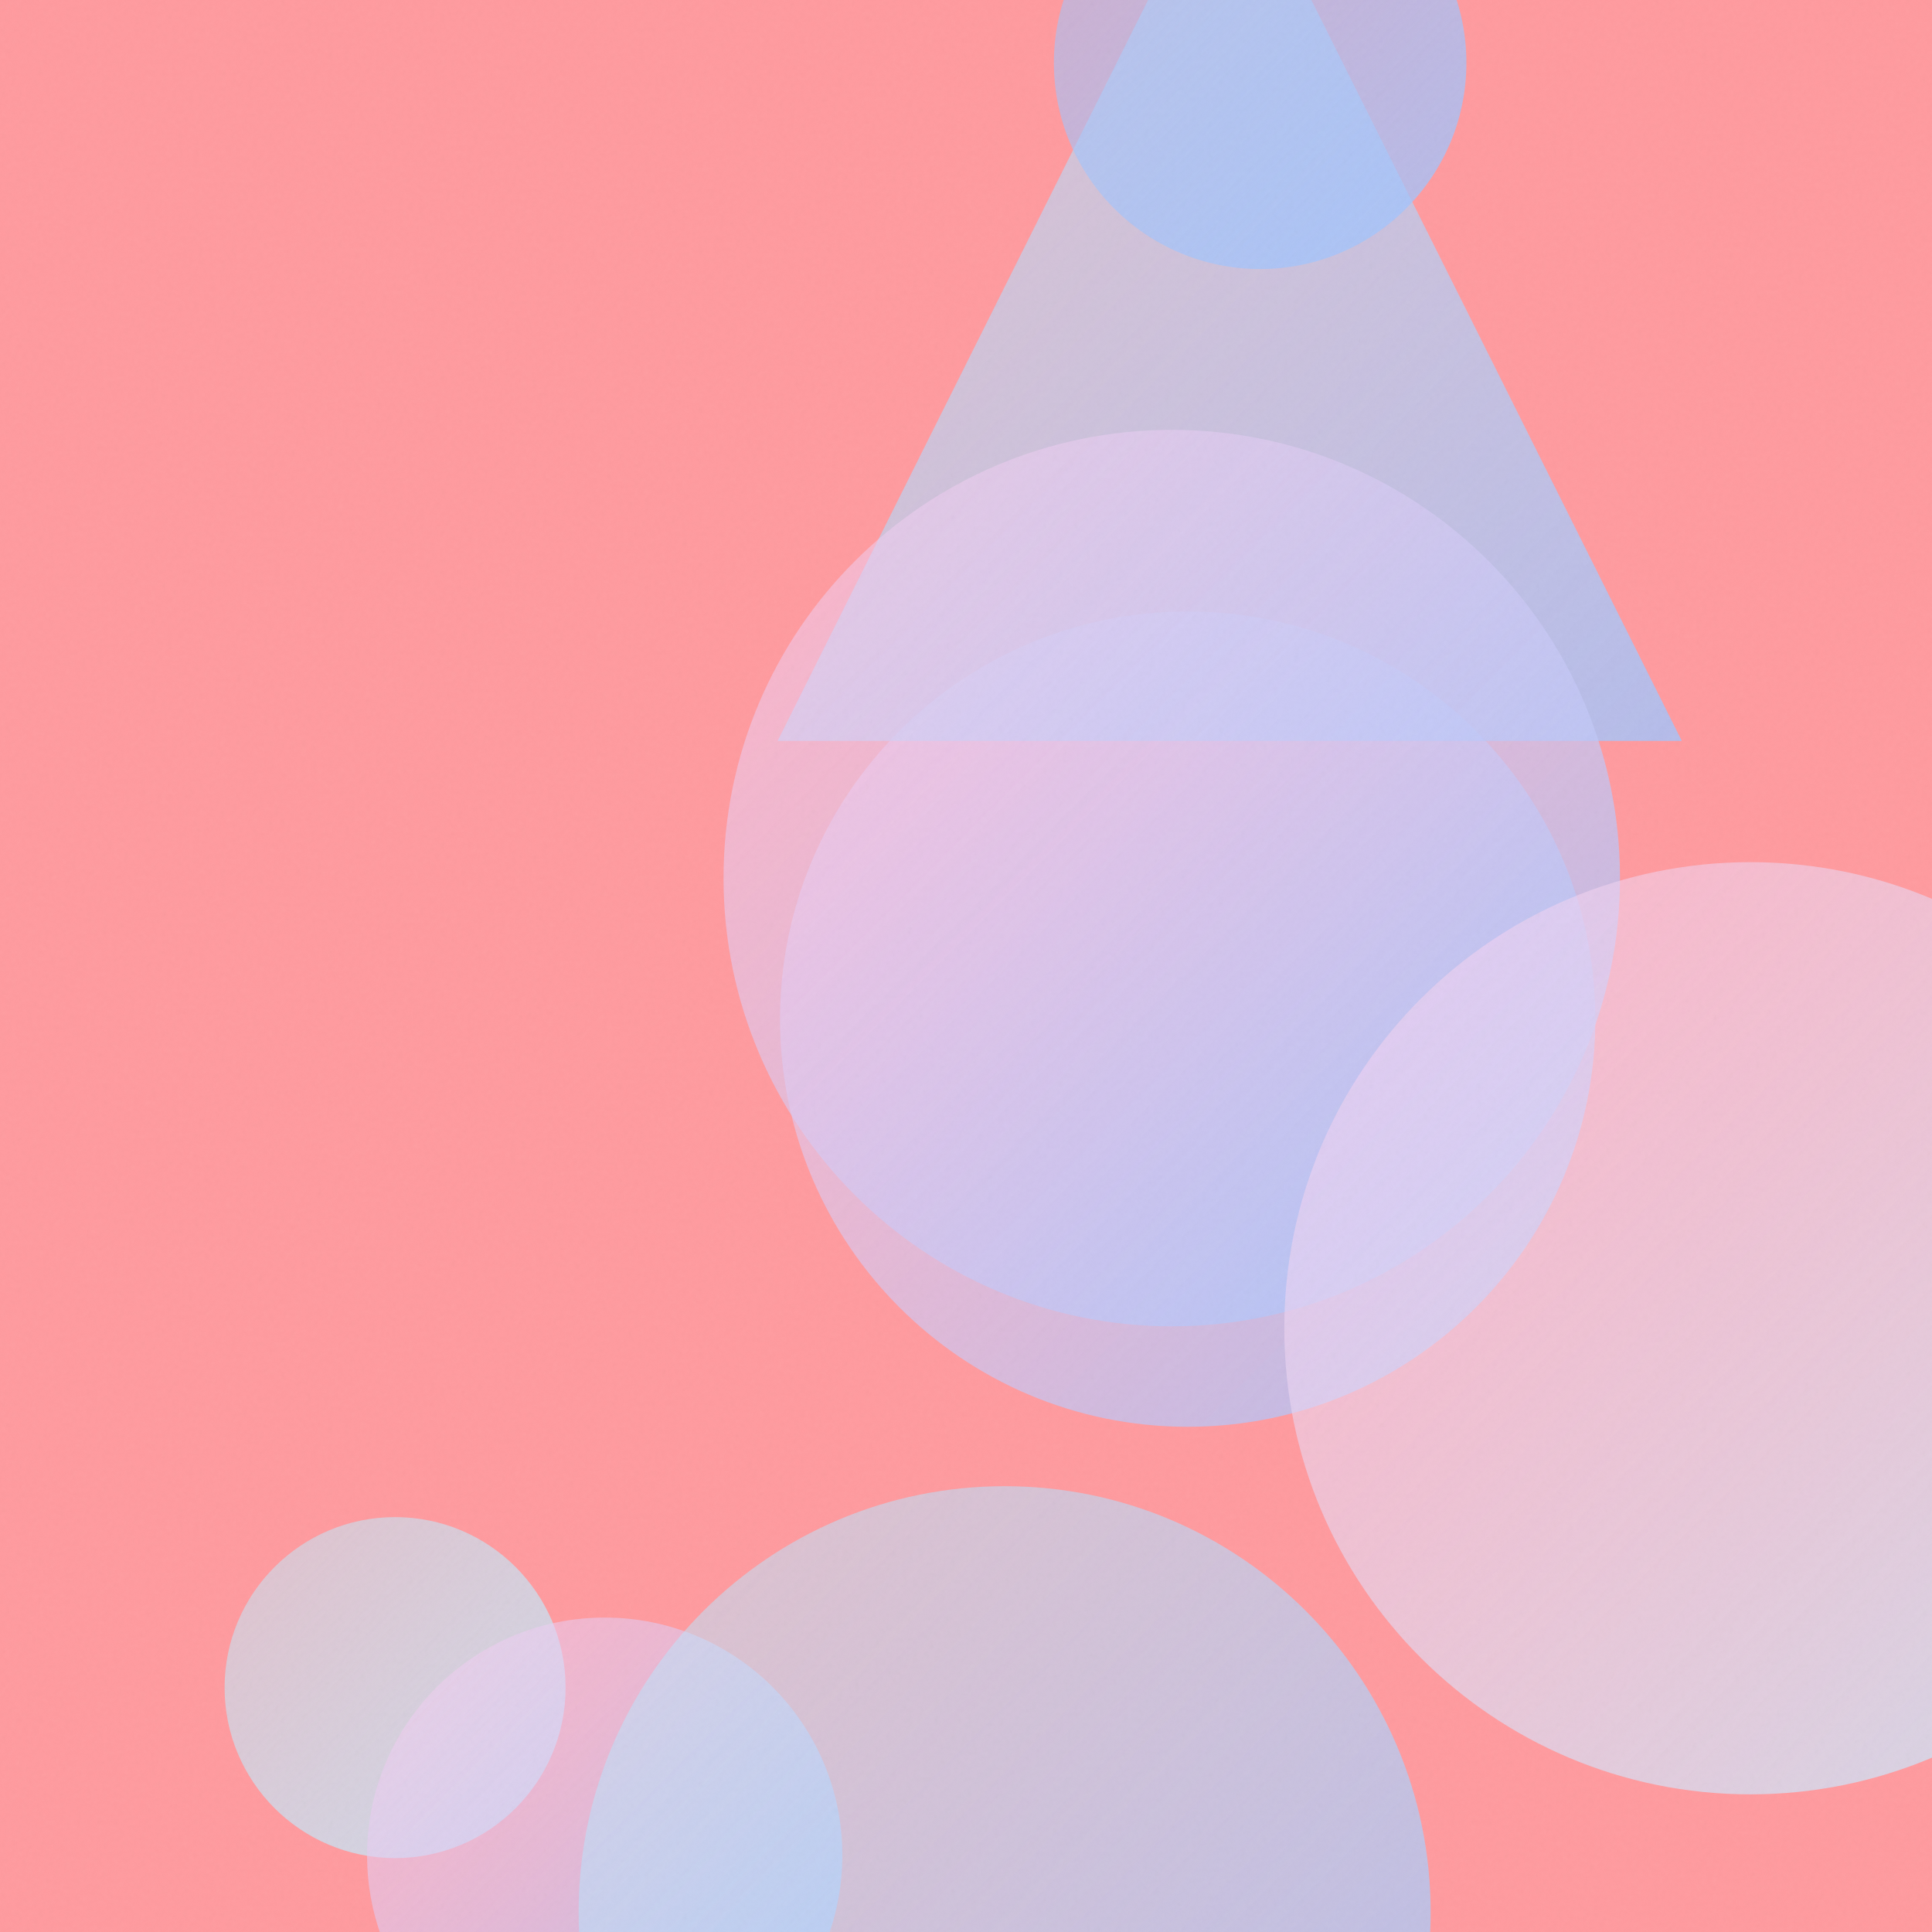
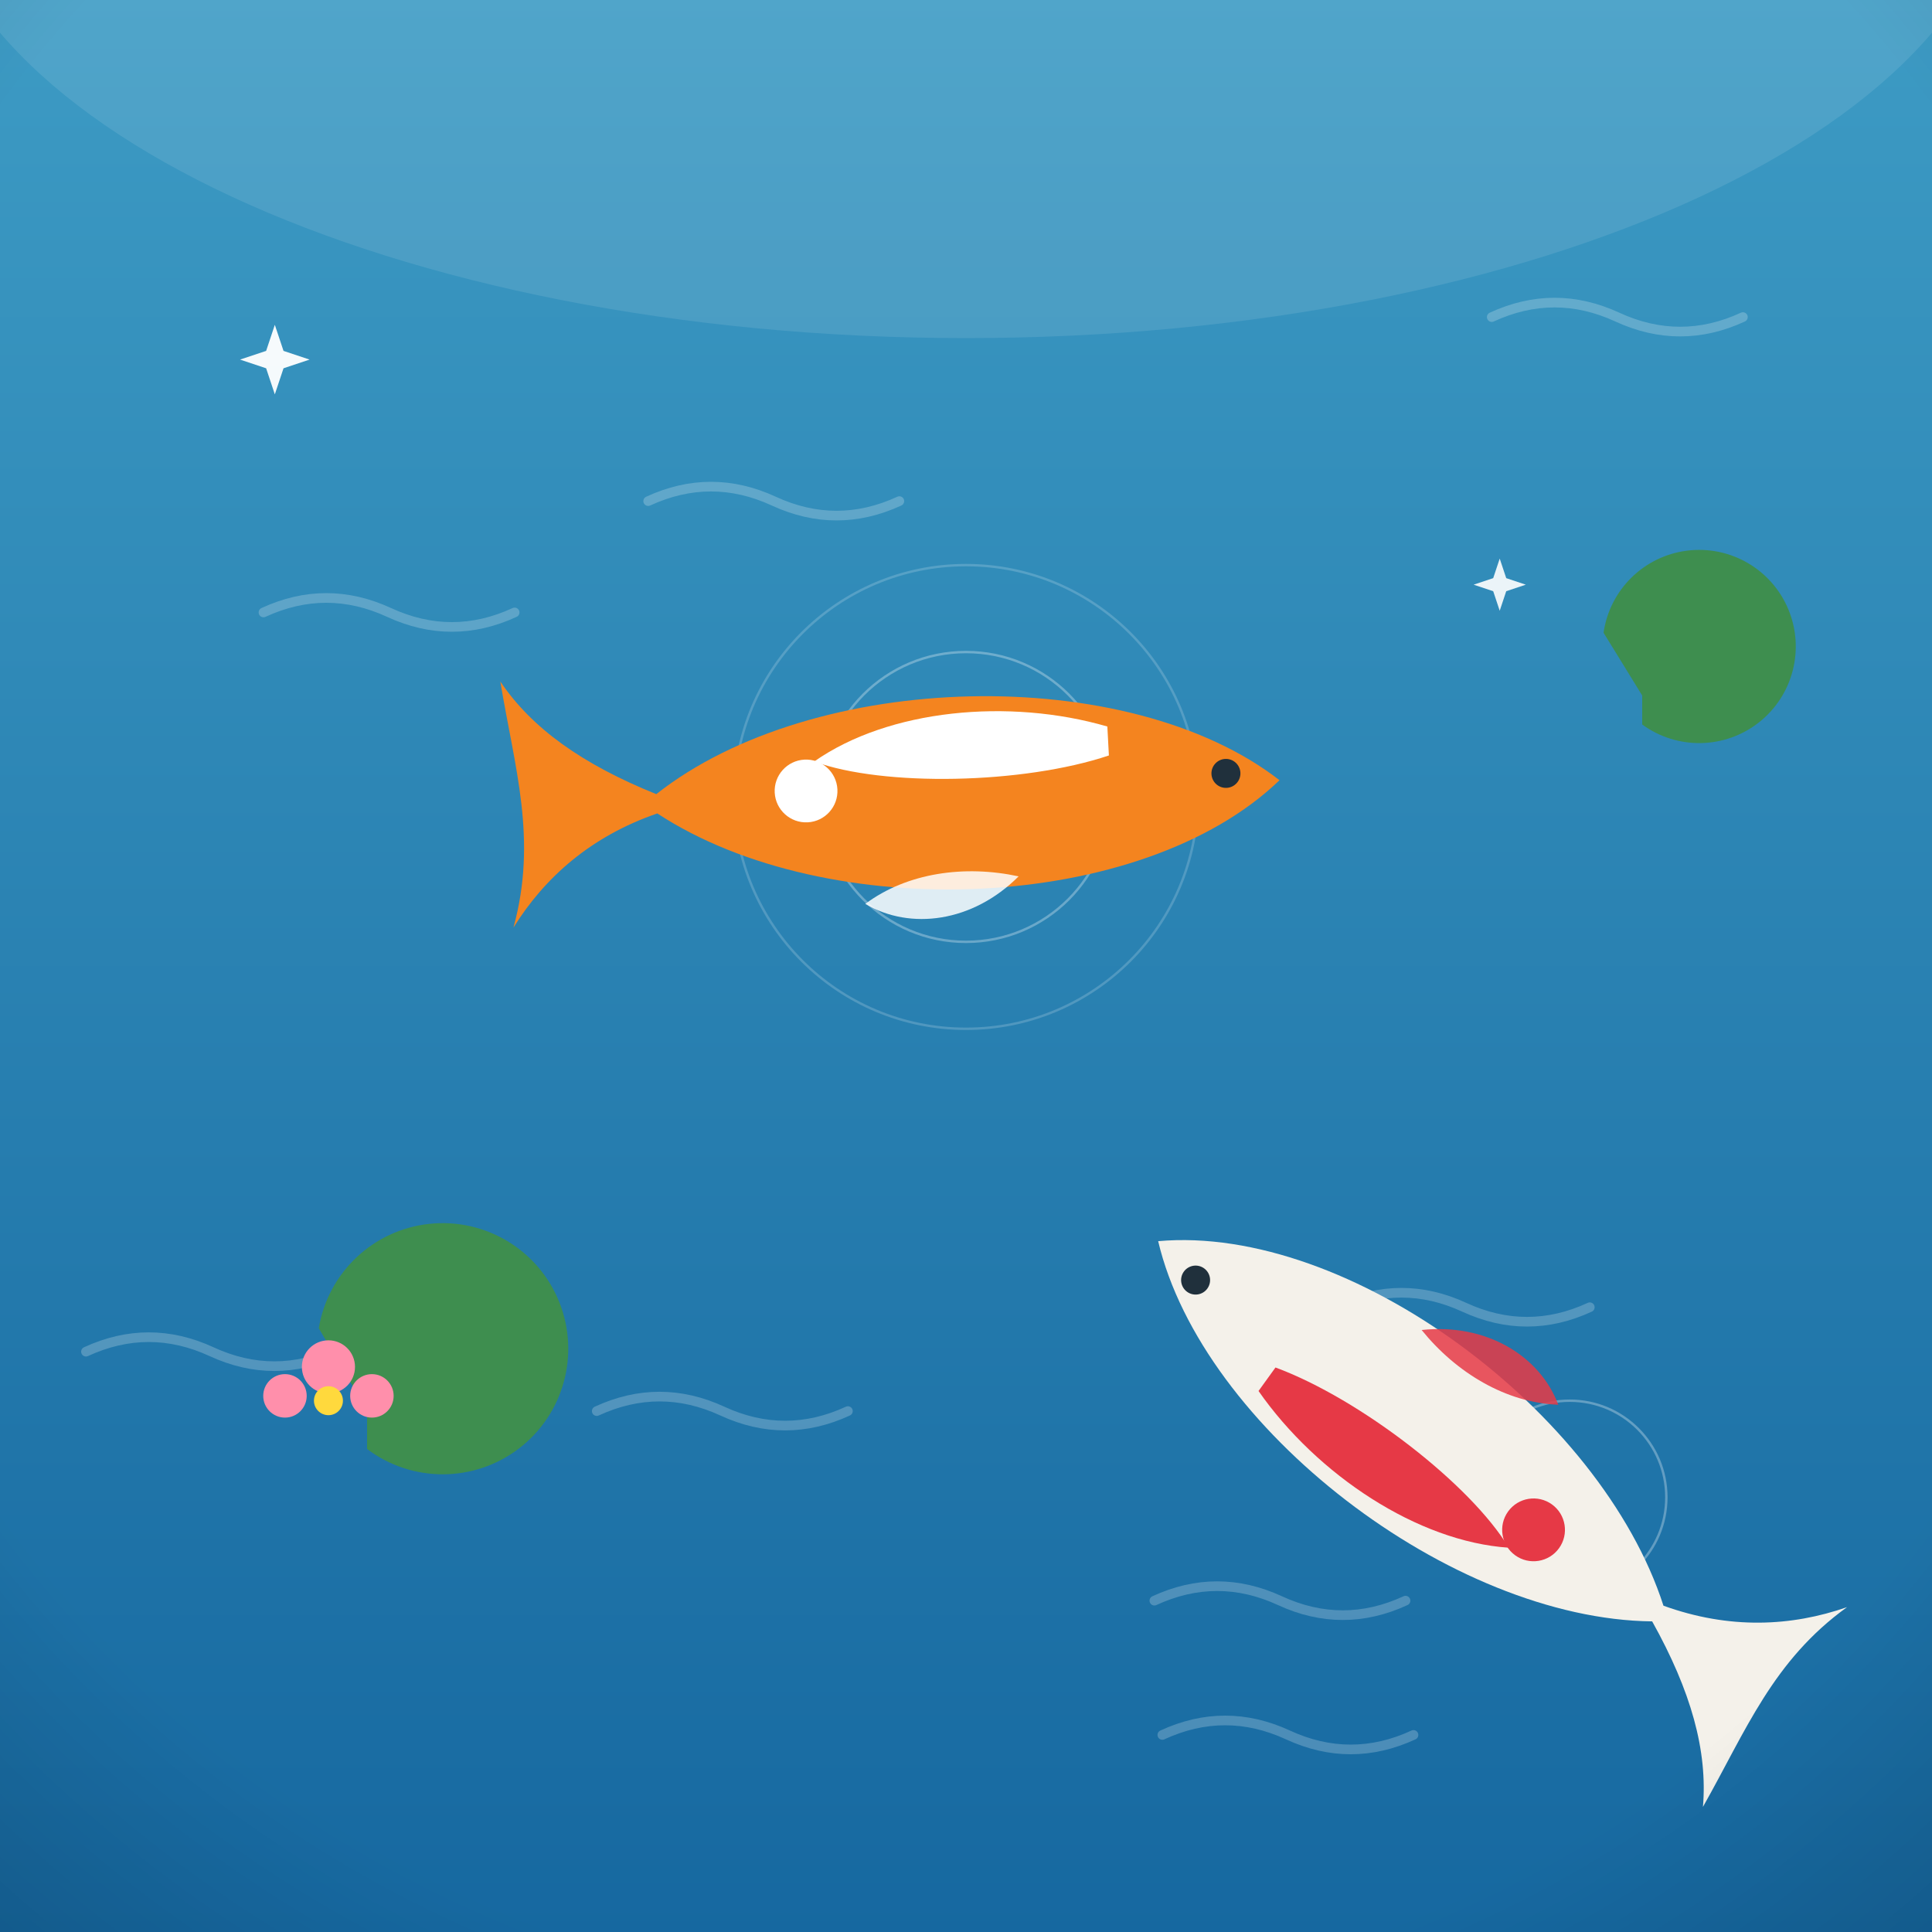
- <svg xmlns="http://www.w3.org/2000/svg" viewBox="0 0 400 400">
+ <svg xmlns="http://www.w3.org/2000/svg" viewBox="0 0 800 800">
  <defs>
-     <linearGradient id="g0" x1="161.5" y1="126.6" x2="330.2" y2="295.3" gradientUnits="userSpaceOnUse">
-       <stop offset="0" stop-color="#FECFEF" stop-opacity="0.5" />
-       <stop offset="1" stop-color="#A1C4FD" stop-opacity="0.8" />
+     <linearGradient id="sky" x1="0" y1="0" x2="0" y2="1">
+       <stop offset="0" stop-color="#7f7fd5" />
+       <stop offset="0.55" stop-color="#e88ca0" />
+       <stop offset="1" stop-color="#ffd9a0" />
    </linearGradient>
-     <linearGradient id="g1" x1="161.0" y1="-33.8" x2="348.2" y2="153.4" gradientUnits="userSpaceOnUse">
-       <stop offset="0" stop-color="#C2E9FB" stop-opacity="0.5" />
-       <stop offset="1" stop-color="#A1C4FD" stop-opacity="0.8" />
+     <radialGradient id="sunG" cx="0.38" cy="0.35" r="0.9">
+       <stop offset="0" stop-color="#fff3b0" />
+       <stop offset="1" stop-color="#ffb703" />
+     </radialGradient>
+     <linearGradient id="ground" x1="0" y1="0" x2="0" y2="1">
+       <stop offset="0" stop-color="#69b06f" />
+       <stop offset="1" stop-color="#3c7a44" />
    </linearGradient>
-     <linearGradient id="g2" x1="46.5" y1="314.1" x2="117.1" y2="384.7" gradientUnits="userSpaceOnUse">
-       <stop offset="0" stop-color="#C2E9FB" stop-opacity="0.5" />
-       <stop offset="1" stop-color="#C2E9FB" stop-opacity="0.8" />
+     <linearGradient id="sea" x1="0" y1="0" x2="0" y2="1">
+       <stop offset="0" stop-color="#3d9bc4" />
+       <stop offset="1" stop-color="#1668a0" />
    </linearGradient>
-     <linearGradient id="g3" x1="218.2" y1="-29.7" x2="303.7" y2="55.8" gradientUnits="userSpaceOnUse">
-       <stop offset="0" stop-color="#A1C4FD" stop-opacity="0.5" />
-       <stop offset="1" stop-color="#A1C4FD" stop-opacity="0.8" />
+     <linearGradient id="shade" x1="0" y1="0" x2="0" y2="1">
+       <stop offset="0" stop-color="#ffffff" stop-opacity="0.20" />
+       <stop offset="0.5" stop-color="#ffffff" stop-opacity="0" />
+       <stop offset="1" stop-color="#000000" stop-opacity="0.16" />
    </linearGradient>
-     <linearGradient id="g4" x1="75.9" y1="334.8" x2="174.4" y2="433.3" gradientUnits="userSpaceOnUse">
-       <stop offset="0" stop-color="#FECFEF" stop-opacity="0.5" />
-       <stop offset="1" stop-color="#A1C4FD" stop-opacity="0.8" />
-     </linearGradient>
-     <linearGradient id="g5" x1="119.8" y1="307.7" x2="296.1" y2="484.0" gradientUnits="userSpaceOnUse">
-       <stop offset="0" stop-color="#C2E9FB" stop-opacity="0.5" />
-       <stop offset="1" stop-color="#A1C4FD" stop-opacity="0.8" />
-     </linearGradient>
-     <linearGradient id="g6" x1="149.8" y1="89.0" x2="335.4" y2="274.6" gradientUnits="userSpaceOnUse">
-       <stop offset="0" stop-color="#FECFEF" stop-opacity="0.5" />
-       <stop offset="1" stop-color="#A1C4FD" stop-opacity="0.8" />
-     </linearGradient>
-     <linearGradient id="g7" x1="265.9" y1="178.5" x2="459.0" y2="371.6" gradientUnits="userSpaceOnUse">
-       <stop offset="0" stop-color="#FECFEF" stop-opacity="0.5" />
-       <stop offset="1" stop-color="#C2E9FB" stop-opacity="0.8" />
-     </linearGradient>
-     <filter id="n">
-       <feTurbulence type="fractalNoise" baseFrequency="0.9" numOctaves="2" stitchTiles="stitch" />
-       <feColorMatrix type="saturate" values="0" />
-     </filter>
+     <radialGradient id="vig" cx="0.5" cy="0.42" r="0.85">
+       <stop offset="0.72" stop-color="#000000" stop-opacity="0" />
+       <stop offset="1" stop-color="#000000" stop-opacity="0.20" />
+     </radialGradient>
  </defs>
-   <rect width="400" height="400" fill="#FF9A9E" />
-   <circle cx="245.9" cy="211.0" r="84.4" fill="url(#g0)" />
-   <path d="M 254.6 -33.8 L 348.2 153.4 L 161.0 153.4 Z" fill="url(#g1)" />
-   <circle cx="81.8" cy="349.4" r="35.3" fill="url(#g2)" />
-   <circle cx="260.9" cy="13.0" r="42.7" fill="url(#g3)" />
-   <circle cx="125.2" cy="384.1" r="49.2" fill="url(#g4)" />
-   <circle cx="208.0" cy="395.9" r="88.2" fill="url(#g5)" />
-   <circle cx="242.6" cy="181.8" r="92.8" fill="url(#g6)" />
-   <circle cx="362.4" cy="275.0" r="96.5" fill="url(#g7)" />
-   <rect width="400" height="400" filter="url(#n)" opacity="0.05" />
+   <rect width="800" height="800" fill="url(#sea)" />
+   <ellipse cx="400" cy="-60" rx="430" ry="200" fill="#ffffff" opacity="0.10" />
+   <path d="M 247.1 584.3 q 26 -12 52 0 q 26 12 52 0" fill="none" stroke="#ffffff" stroke-width="4" stroke-linecap="round" opacity="0.22" />
+   <path d="M 617.7 131.3 q 26 -12 52 0 q 26 12 52 0" fill="none" stroke="#ffffff" stroke-width="4" stroke-linecap="round" opacity="0.22" />
+   <path d="M 35.6 559.7 q 26 -12 52 0 q 26 12 52 0" fill="none" stroke="#ffffff" stroke-width="4" stroke-linecap="round" opacity="0.22" />
+   <path d="M 481.3 718.4 q 26 -12 52 0 q 26 12 52 0" fill="none" stroke="#ffffff" stroke-width="4" stroke-linecap="round" opacity="0.22" />
+   <path d="M 554.3 541.3 q 26 -12 52 0 q 26 12 52 0" fill="none" stroke="#ffffff" stroke-width="4" stroke-linecap="round" opacity="0.22" />
+   <path d="M 268.4 207.5 q 26 -12 52 0 q 26 12 52 0" fill="none" stroke="#ffffff" stroke-width="4" stroke-linecap="round" opacity="0.22" />
+   <path d="M 478 662.8 q 26 -12 52 0 q 26 12 52 0" fill="none" stroke="#ffffff" stroke-width="4" stroke-linecap="round" opacity="0.22" />
+   <path d="M 359.9 318.4 q 26 -12 52 0 q 26 12 52 0" fill="none" stroke="#ffffff" stroke-width="4" stroke-linecap="round" opacity="0.22" />
+   <path d="M 109.1 253.6 q 26 -12 52 0 q 26 12 52 0" fill="none" stroke="#ffffff" stroke-width="4" stroke-linecap="round" opacity="0.22" />
+   <g transform="translate(400 0) scale(-1 1) translate(-400 0)">
+     <g fill="none" stroke="#ffffff" opacity="0.3">
+       <circle cx="400" cy="330" r="60" />
+       <circle cx="400" cy="330" r="96" opacity="0.6" />
+       <circle cx="150" cy="620" r="40" />
+     </g>
+     <g transform="translate(400 330) rotate(3.056447)">
+       <path d="M -130 0 C -70 -52 60 -56 128 -8 C 158 -22 178 -38 190 -58 C 186 -22 178 8 190 44 C 176 24 156 8 128 0 C 60 50 -70 52 -130 0 Z" fill="#f4841f" />
+       <path d="M -60 -26 C -20 -40 30 -38 62 -18 C 34 -6 -24 -4 -60 -14 Z" fill="#ffffff" />
+       <circle cx="66" cy="-6" r="13" fill="#ffffff" />
+       <circle cx="-108" cy="-4" r="6" fill="#20303c" />
+       <path d="M -20 34 C 0 52 26 54 44 42 C 26 30 2 28 -20 34 Z" fill="#ffffff" opacity="0.85" />
+     </g>
+     <g transform="translate(215 590) rotate(144.1921)">
+       <path d="M -130 0 C -70 -52 60 -56 128 -8 C 158 -22 178 -38 190 -58 C 186 -22 178 8 190 44 C 176 24 156 8 128 0 C 60 50 -70 52 -130 0 Z" fill="#f4f1ea" />
+       <path d="M -60 -26 C -20 -40 30 -38 62 -18 C 34 -6 -24 -4 -60 -14 Z" fill="#e63946" />
+       <circle cx="66" cy="-6" r="13" fill="#e63946" />
+       <circle cx="-108" cy="-4" r="6" fill="#20303c" />
+       <path d="M -20 34 C 0 52 26 54 44 42 C 26 30 2 28 -20 34 Z" fill="#e63946" opacity="0.85" />
+     </g>
+     <g fill="#3e8e4f">
+       <path d="M648 600 a52 52 0 1 1 20 -50 l -20 34 Z" />
+       <path d="M120 300 a40 40 0 1 1 16 -38 l -16 26 Z" />
+     </g>
+     <g fill="#ff8fab">
+       <circle cx="664" cy="566" r="11" />
+       <circle cx="646" cy="578" r="9" />
+       <circle cx="682" cy="578" r="9" />
+       <circle cx="664" cy="580" r="6" fill="#ffd93d" />
+     </g>
+   </g>
+   <path d="M 113.8 134.5 L 117.4 145.3 L 128.2 148.9 L 117.4 152.5 L 113.8 163.3 L 110.2 152.5 L 99.4 148.9 L 110.2 145.3 Z" fill="#ffffff" opacity="0.95" />
+   <path d="M 621 231.3 L 623.7 239.4 L 631.8 242.1 L 623.7 244.8 L 621 252.9 L 618.3 244.8 L 610.2 242.1 L 618.3 239.4 Z" fill="#ffffff" opacity="0.9" />
+   <rect width="800" height="800" fill="url(#vig)" />
</svg>
